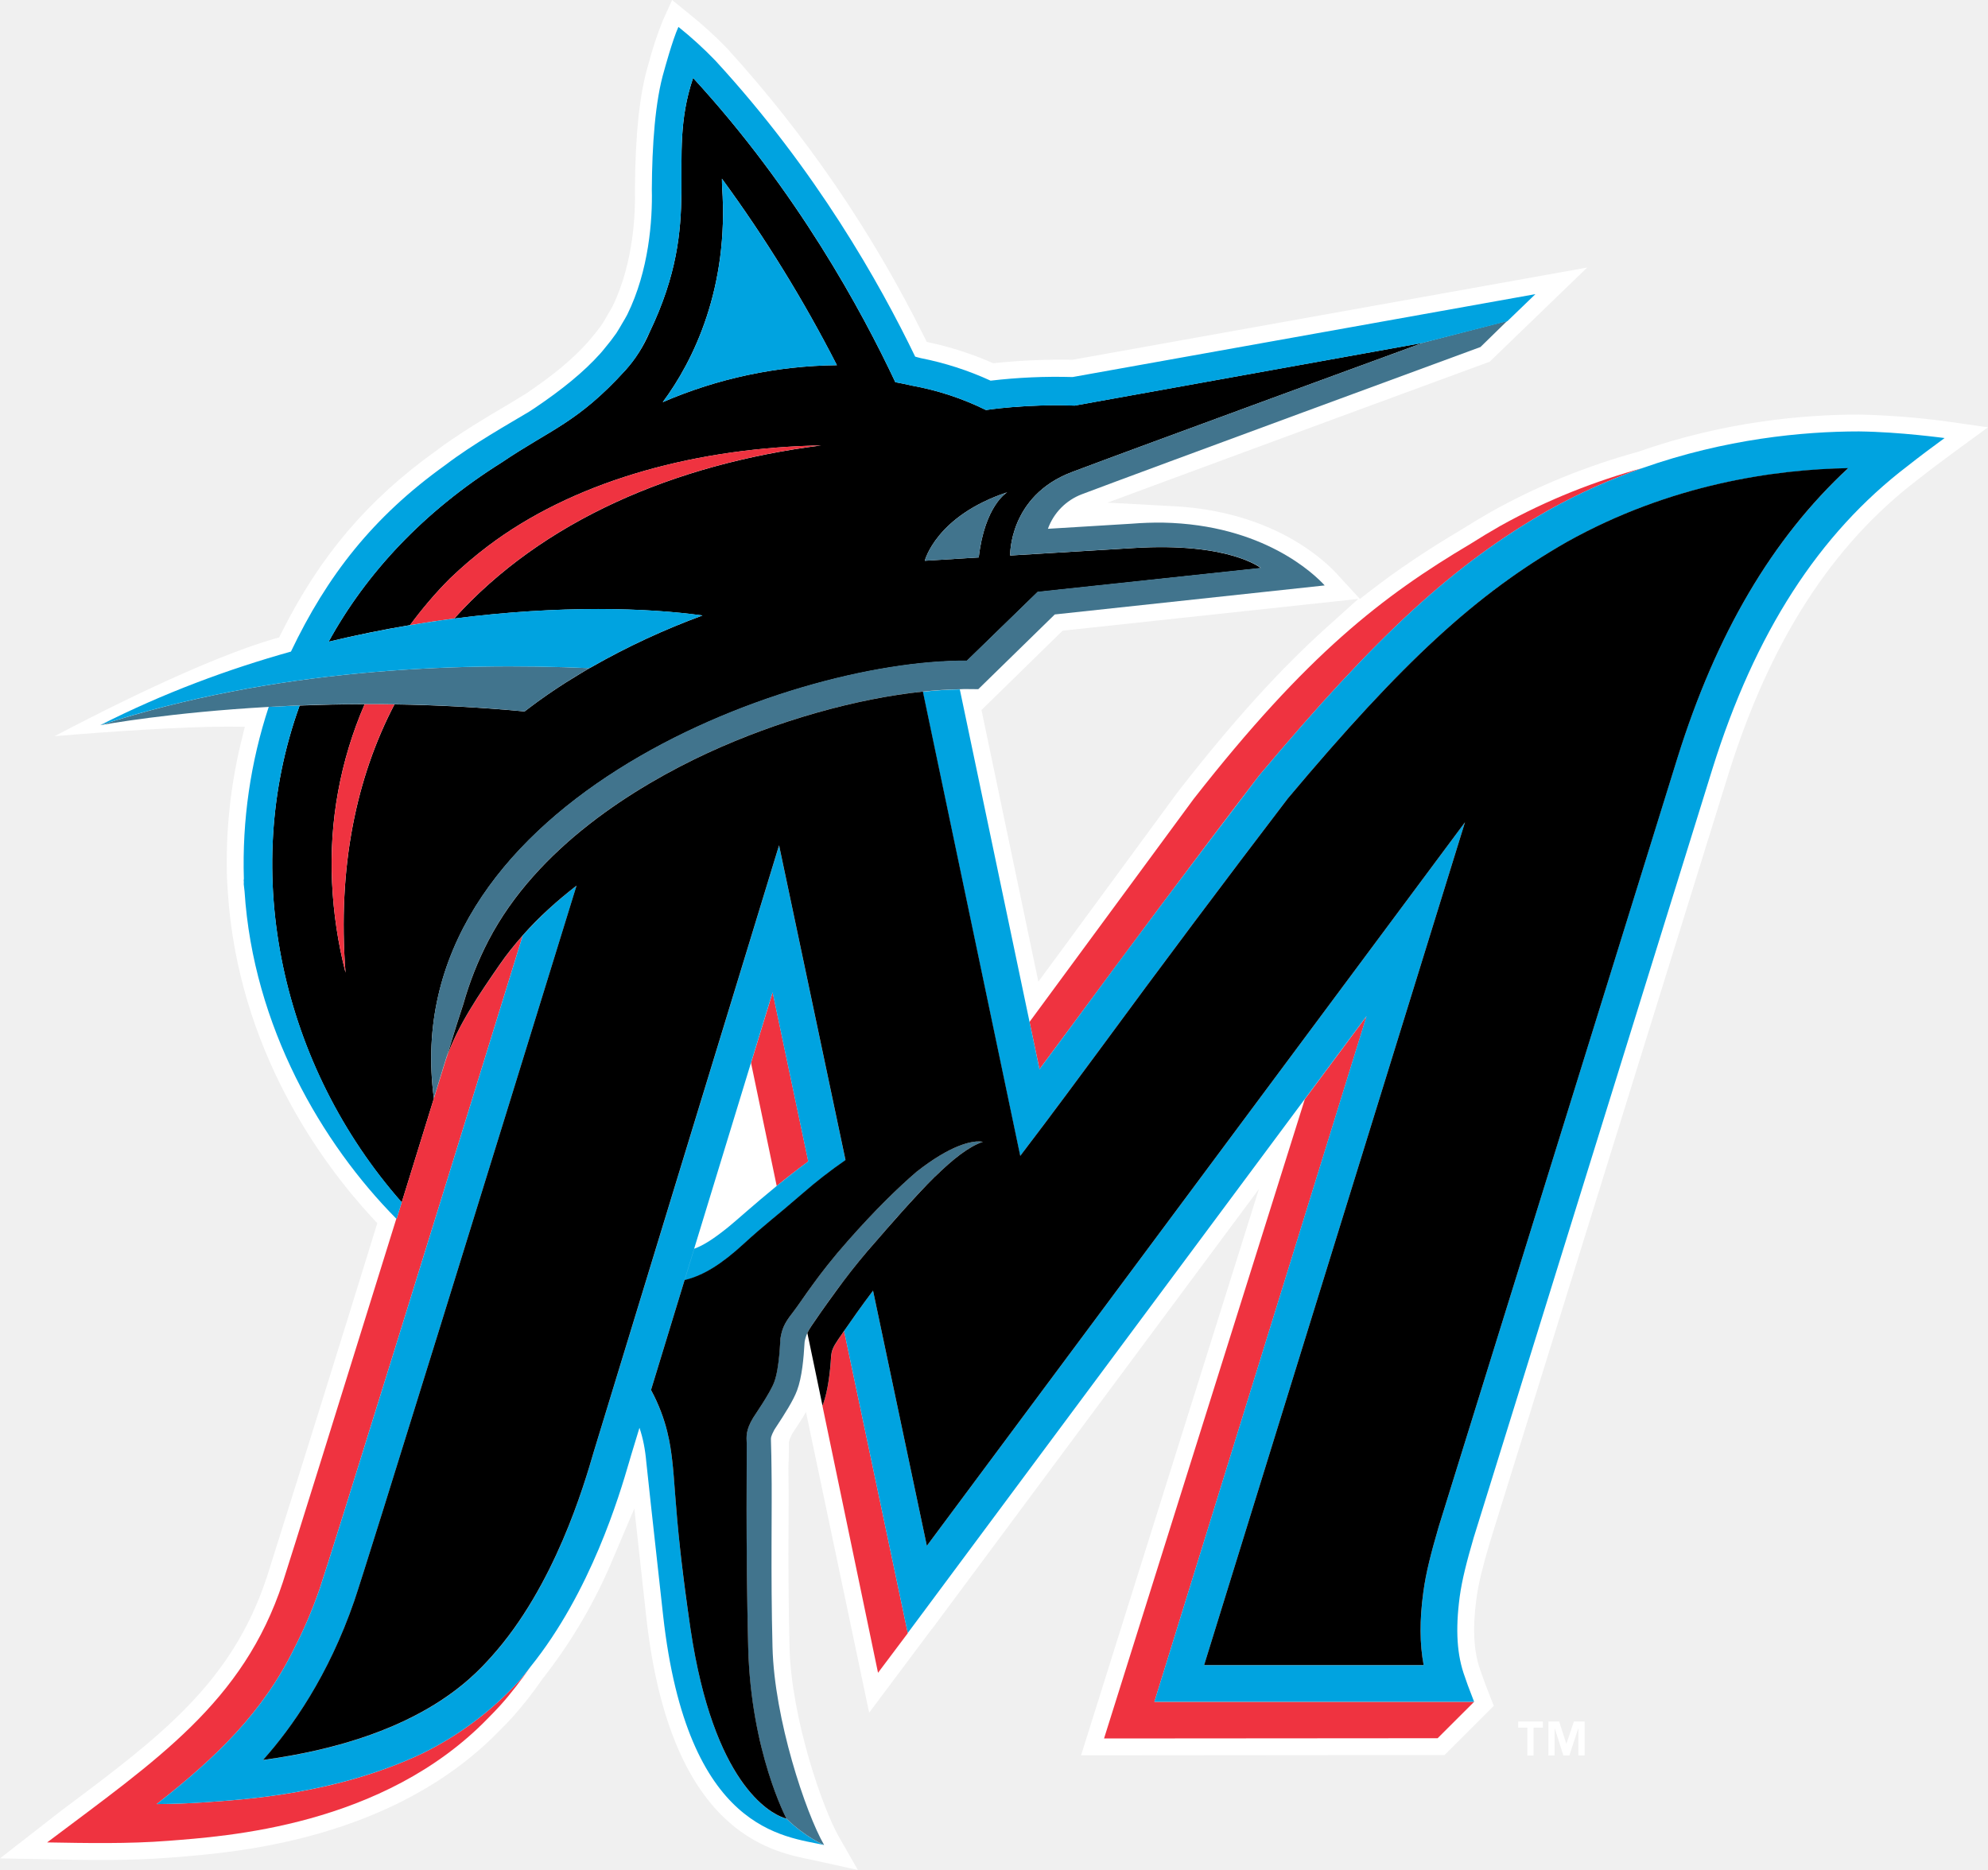
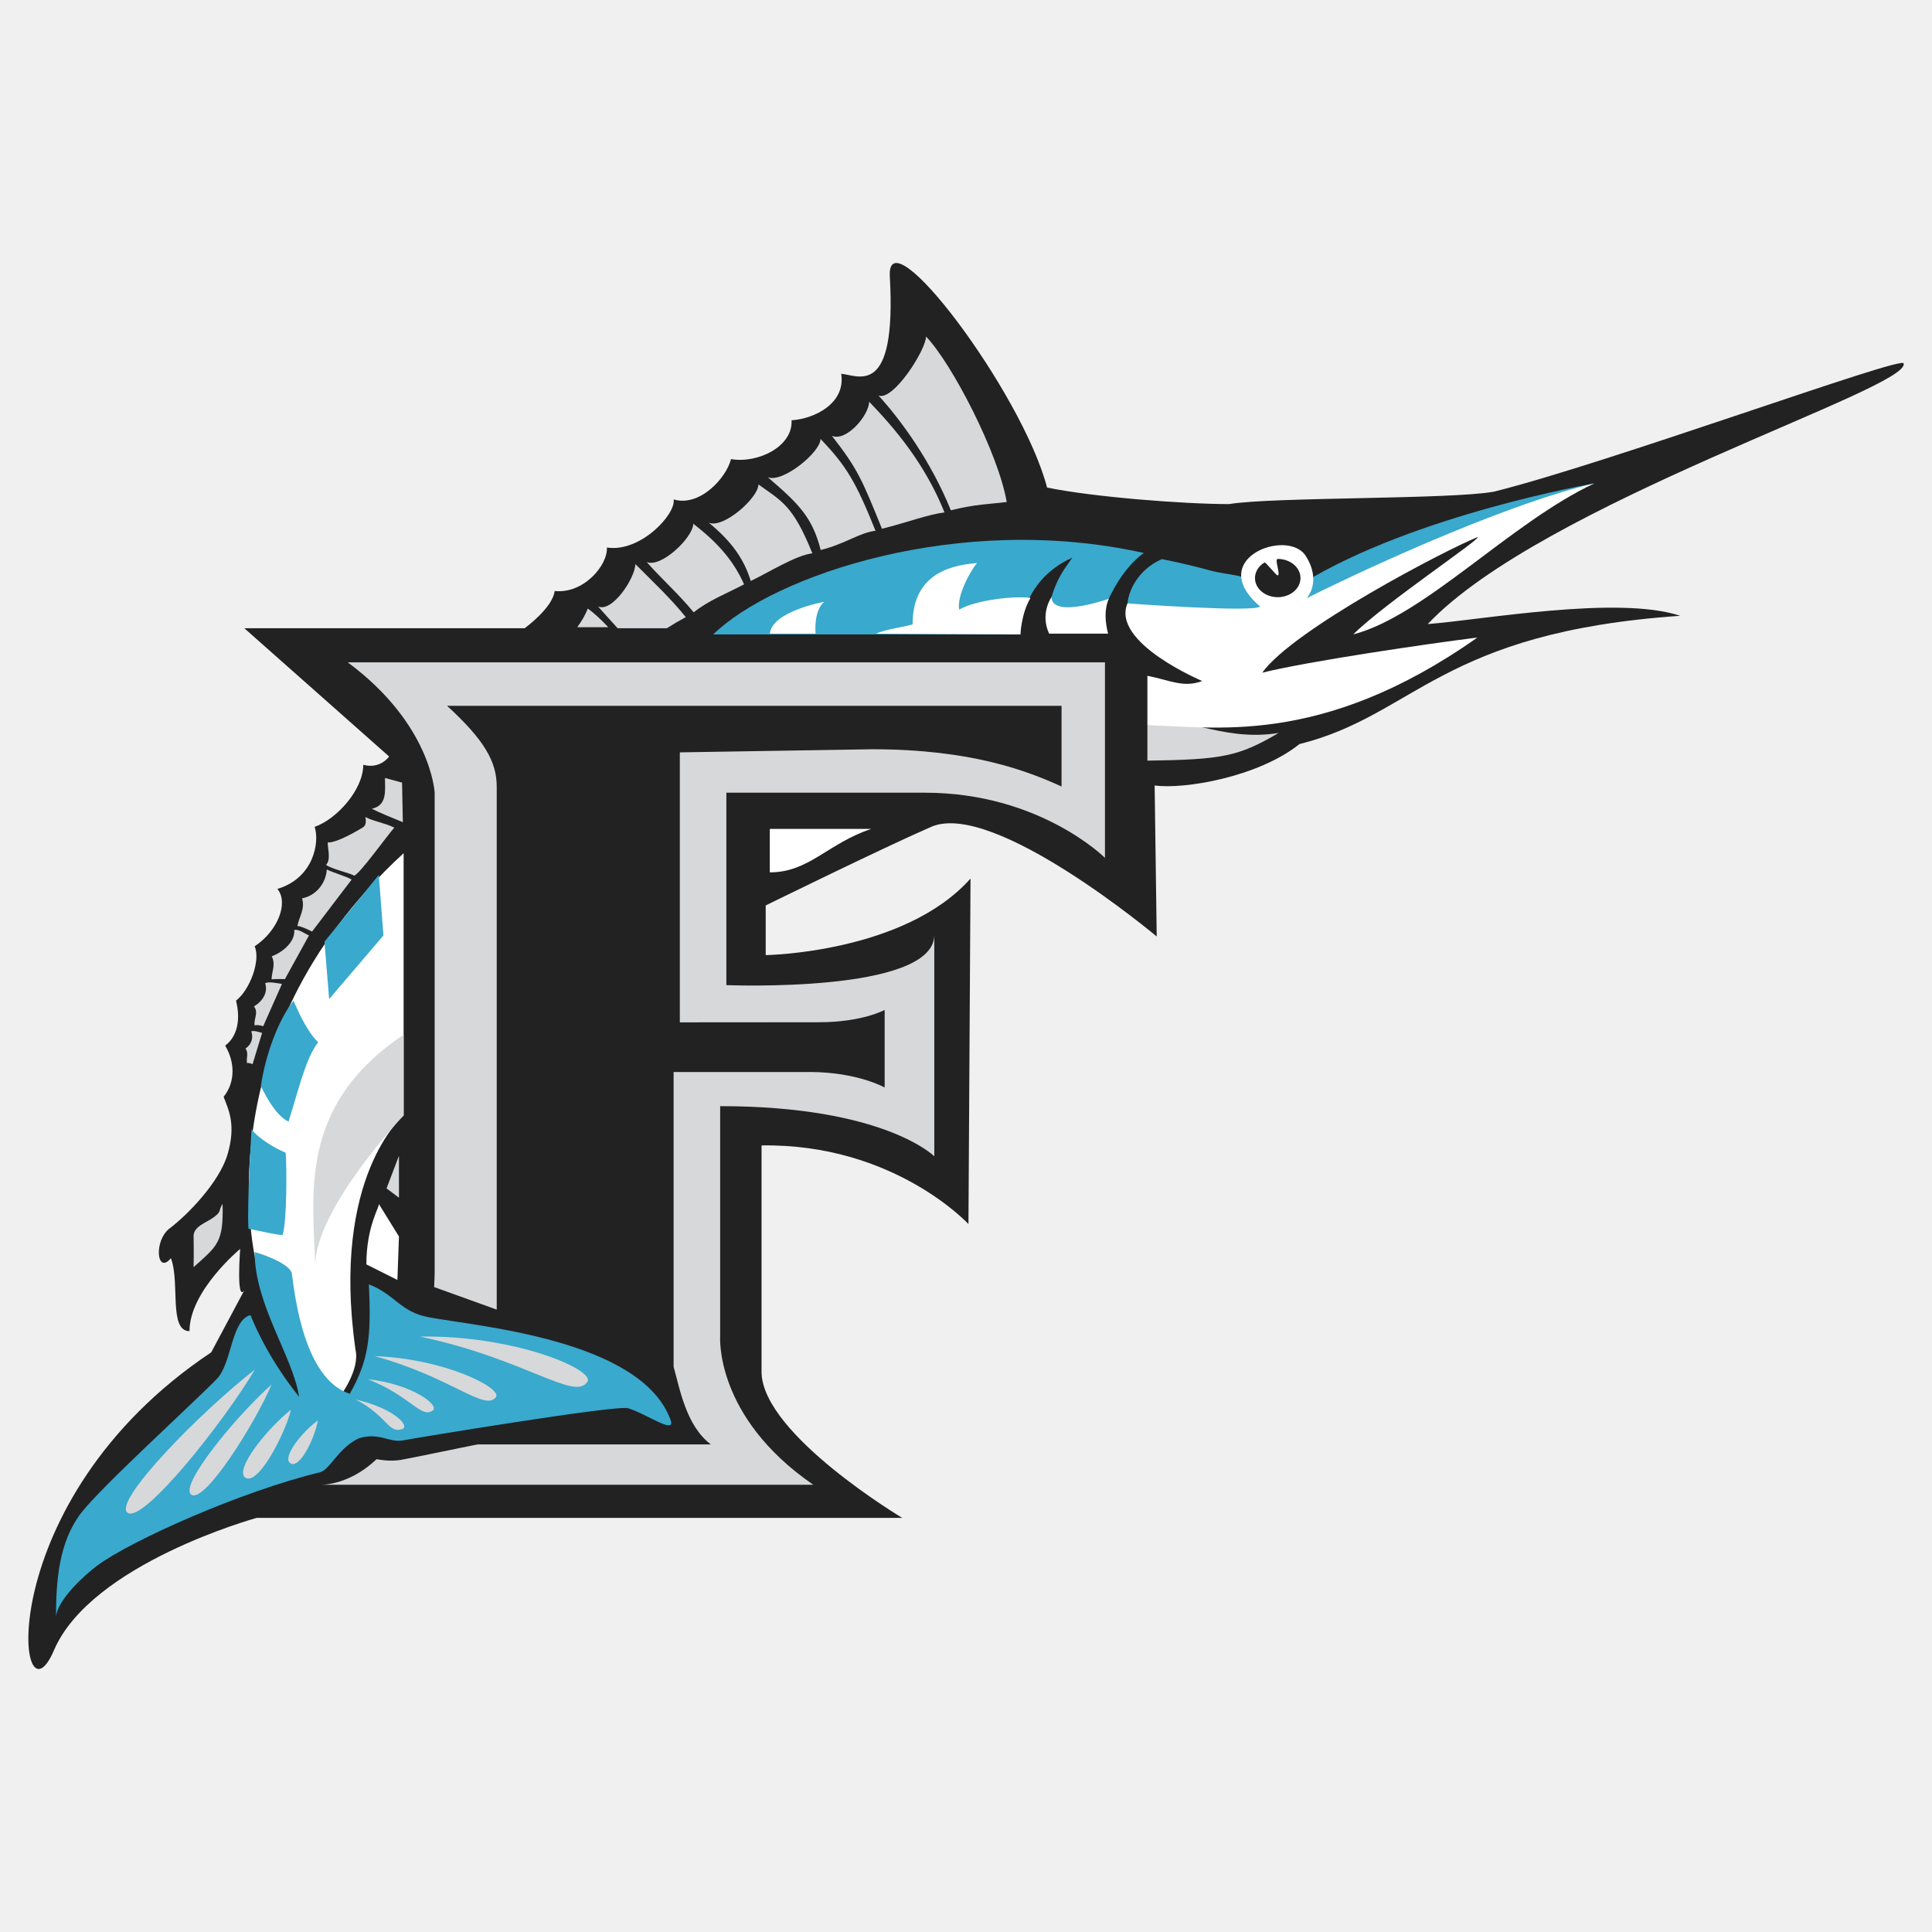
- <svg xmlns="http://www.w3.org/2000/svg" viewBox="0 0 31.841 29.955">
-   <path d="M30.724 7.677c.184-.146.39-.3.581-.44l.536-.392-.66-.094a12.686 12.686 0 0 0-1.404-.11c-.846 0-2.141.103-3.526.592-.849.234-1.639.557-2.364.963-.159.091-.316.185-.46.276-.577.342-1.047.658-1.484.997l-.162.125-.364-.396c-.213-.234-1.033-1.003-2.607-1.088l-1.072-.058 1.007-.373c1.709-.633 4.718-1.739 5.115-1.885l1.561-1.508-8.241 1.477c-.405-.007-.811.009-1.214.05l-.058.006-.053-.023a5.275 5.275 0 0 0-.909-.296l-.103-.023-.047-.095A20.187 20.187 0 0 0 11.644.773a6.382 6.382 0 0 0-.609-.553l-.27-.22-.145.319a5.863 5.863 0 0 0-.24.729c-.137.459-.205 1.111-.211 1.999.009.318-.01 1.15-.36 1.864l-.084.146a1.895 1.895 0 0 1-.073.123c-.054.08-.112.153-.164.214l-.071.085c-.243.272-.556.532-.987.823l-.282.172c-.349.206-.807.477-1.167.75-1.092.783-1.852 1.677-2.467 2.901l-.044.086-.092.026c-.806.237-2.029.781-3.504 1.556.863-.073 2.031-.152 2.767-.153l.28.002-.066.271a8.207 8.207 0 0 0-.22 2.141l.013.225c.163 2.544 1.516 4.363 2.308 5.222l.087.094-.038.123a986.398 986.398 0 0 1-1.73 5.543c-.561 1.7-1.703 2.555-3.285 3.738L0 29.77l.797.015c.628.012 1.279.024 1.926-.027l.072-.006c.96-.075 3.509-.273 5.216-2.039.071-.07.139-.141.204-.213.162-.181.319-.381.482-.616a8.218 8.218 0 0 0 1.13-1.936l.333-.783.192 1.746c.383 3.435 1.977 3.749 2.657 3.883l.731.161-.305-.533c-.261-.455-.762-1.9-.79-3.04a65.481 65.481 0 0 1-.015-1.982c.002-.346.002-.643-.002-.878l.008-.483.258-.491 1.027 4.888 1.003-1.34.002.001 5.238-7.05-2.849 9.072 5.822-.005.789-.788-.065-.163c-.096-.244-.113-.297-.144-.388-.113-.304-.135-.671-.071-1.157.033-.256.106-.534.213-.899l3.825-12.32c.665-2.126 1.659-3.671 3.04-4.722m-9.479 2.376c-.739.666-1.483 1.485-2.339 2.58l-.058.076-1.922 2.616-.295.4-.911-4.351 1.299-1.271 4.737-.509-.511.459z" fill="#fff" />
-   <path d="M12.69 22.196c-.063.173-.324.548-.337.571a.65.65 0 0 0-.1.261l.376.396c-.001-.035.005-.173.005-.185v-.09c-.002-.056.002-.079.058-.187a.328.328 0 0 1 .02-.031c.097-.146.19-.284.252-.417l-.19-.802a2.038 2.038 0 0 1-.084.484" fill="#fff" />
-   <path d="M18.159 8.779l-1.98.12s-.024-.954.99-1.337c1.013-.383 5.621-2.07 5.621-2.07l-4.534.817h-.001l-1.043.188c-.786-.028-1.42.071-1.42.071a4.513 4.513 0 0 0-1.181-.39c-.09-.02-.181-.04-.271-.056-.533-1.134-1.579-3.068-3.239-4.874-.452 1.336.185 2.232-.696 4.072-.095.224-.226.43-.388.611-.769.845-1.198.946-1.983 1.478-1.258.789-2.171 1.779-2.771 2.871.431-.104.866-.193 1.304-.266.194-.261.405-.513.641-.748.191-.183.393-.356.607-.518 1.332-1.006 3.19-1.547 5.197-1.609l.138-.003c-2.355.299-4.468 1.209-5.875 2.773 1.699-.22 3.125-.17 3.976-.049-.598.219-1.201.496-1.78.828l-.031.016-.128.076-.249.153c-.2.127-.395.262-.584.405l-.009.007a1.743 1.743 0 0 0-.068.052 26.37 26.37 0 0 0-2.084-.113c-.612 1.175-.913 2.6-.784 4.298a7.168 7.168 0 0 1-.216-1.441 6.425 6.425 0 0 1 .522-2.86c-.365.001-.711.009-1.041.022-.976 2.697-.28 5.785 1.635 7.959l.515-1.665c-.62-4.679 5.638-7.033 8.537-7.01l1.134-1.103 3.574-.383c0-.003-.511-.417-2.035-.322m-6.593-5.782c-.002-.022-.002-.078-.003-.134a22.007 22.007 0 0 1 1.841 2.987c-.96.01-1.908.211-2.789.592.494-.664 1.063-1.833.951-3.445m4.11 5.933l-.864.053s.18-.718 1.32-1.097c0-.001-.359.206-.456 1.044" />
-   <path d="M21.888 16.278l-.989 1.33-3.216 10.241 5.343-.004.584-.583h-5.121l3.399-10.984zm-4.743.181c.828-1.12 1.962-2.654 3.018-4.03l.008-.01c1.902-2.265 3.114-3.376 4.629-4.245a9.556 9.556 0 0 1 1.507-.676c-.735.203-1.509.497-2.285.931-.158.09-.311.183-.463.279-1.412.838-2.624 1.769-4.441 4.091L16.49 16.37l.159.758.496-.669m-2.361 9.374l.035-.048.028-.037.022-.03-.086.115h.001zm-1.853-4.475l.122.584-.122-.584zm.493.103c-.082.12-.102.18-.11.248l-.002.023c-.014.242-.051.548-.13.762a.16.16 0 0 1-.01.023l.891 4.28.477-.635-1.02-4.839c-.039.053-.072.103-.096.138m-6.671 6.633c-1.393.653-2.845.733-3.479.778-.255.017-.51.027-.765.028.952-.744 1.705-1.471 2.207-2.501.145-.281.282-.595.403-.945.18-.524 1.975-6.326 3.254-10.469-.131.15-.257.306-.37.47-.321.466-.671.968-.858 1.509-.013.036-.023.075-.035.112-.053.171-.105.343-.16.517-.17.553-.345 1.116-.515 1.665l-.083.268-.004-.004c-.939 3.023-1.711 5.497-1.818 5.824-.634 1.928-2.023 2.847-3.775 4.168.626.011 1.301.025 1.947-.026.896-.071 3.436-.226 5.121-1.97.065-.065.128-.131.191-.2.176-.196.333-.404.482-.617-.062.077-.12.158-.187.232a5.203 5.203 0 0 1-1.556 1.161m5.687-9.096c.155-.127.325-.26.506-.393l-.571-2.708-.346 1.13.411 1.971zm.806 1.882l.139-.192-.139.192m0 0c-.073.102-.136.194-.186.266l.186-.266" fill="#ef3340" />
-   <path d="M12.596 29.134a.29.29 0 0 1-.048-.014c-.219-.078-1.118-.544-1.487-3.021a31.62 31.62 0 0 1-.148-1.107l-.015-.132c-.083-.759-.091-1.14-.134-1.484-.025-.198-.071-.617-.337-1.107a.084.084 0 0 0 .005-.017l-.001-.001 1.597-5.225.346-1.129.571 2.708c-.182.134-.35.267-.506.394-.362.296-.642.551-.778.661-.227.182-.387.287-.542.344l-.154.504c.304-.072.596-.257.945-.578.355-.326.486-.411.945-.809.247-.214.476-.39.687-.534l-1.064-5.042-2.968 9.714c-.155.534-.627 2.158-1.639 3.282-.309.343-1.188 1.32-3.658 1.654.462-.517 1.047-1.348 1.461-2.548.2-.582 2.28-7.312 3.56-11.458-.311.238-.6.505-.861.797-1.279 4.143-3.074 9.945-3.254 10.469-.121.35-.259.664-.403.944-.502 1.03-1.255 1.757-2.207 2.501.253-.002.507-.01.765-.028.633-.045 2.086-.126 3.479-.778a5.203 5.203 0 0 0 1.556-1.161c.067-.074.125-.154.187-.232.968-1.201 1.425-2.748 1.58-3.279l.033-.113.133-.437c.057.167.092.347.11.554 0 0 .109 1.021.269 2.454.387 3.47 1.946 3.534 2.579 3.676 0 .001-.293-.12-.604-.422M29.774 6.911c-.903 0-2.141.12-3.467.587-.495.174-1 .392-1.507.676-1.515.868-2.727 1.979-4.629 4.245l-.008.01a276.146 276.146 0 0 0-3.018 4.03l-.496.67-.159-.758-1.117-5.327a6.19 6.19 0 0 0-.593.038l1.559 7.437.389-.514c.181-.239.493-.661.889-1.196.99-1.348 1.993-2.687 3.008-4.016 1.85-2.203 3.019-3.278 4.464-4.106 1.668-.934 3.345-1.165 4.511-1.185-1.216 1.126-2.114 2.653-2.735 4.642l-3.824 12.321c-.12.413-.203.731-.244 1.04-.06.448-.059.829.005 1.169h-3.516l4.178-13.502-8.619 11.591-.862-4.088c-.183.241-.35.481-.464.646l1.02 4.839 6.359-8.554.989-1.329-3.398 10.984h5.121c-.105-.269-.119-.315-.147-.397-.128-.344-.154-.751-.084-1.283.037-.272.113-.567.224-.948l3.824-12.316c.681-2.181 1.704-3.768 3.126-4.852.191-.151.398-.306.593-.448.001.002-.701-.098-1.372-.106" fill="#00a3e0" />
-   <path d="M12.93 21.353a.81.81 0 0 1 .067-.114l.063-.093.186-.266.139-.192c.159-.217.326-.43.499-.636l.284-.326.028-.033c.083-.095.164-.188.245-.277l.049-.055a10.867 10.867 0 0 1 .457-.485l.025-.026h.002c.283-.278.541-.483.767-.559-.016-.005-.034-.003-.051-.006-.123-.004-.447.042-1.012.487-.294.253-.656.606-1.096 1.101-.493.557-.722.941-.892 1.161-.127.163-.166.254-.191.407-.005.028-.016.471-.099.698-.064.173-.324.548-.337.571-.122.203-.108.302-.104.414.004.113-.018 1.609.024 3.274s.613 2.735.613 2.735l-.001-.001c.311.303.604.423.604.423-.298-.52-.797-2.018-.826-3.167-.031-1.2-.005-2.248-.016-2.864-.001-.135-.004-.27-.008-.405l-.001-.035c-.002-.056-.002-.073.054-.18.006-.01.011-.019.02-.031.144-.218.286-.441.344-.599.08-.214.106-.519.12-.762l.002-.023a.623.623 0 0 1 .042-.133v-.003z" fill="#41748d" />
-   <path d="M6.435 19.259C4.52 17.086 3.824 13.997 4.8 11.3c-.165.007-.331.015-.496.024a8.02 8.02 0 0 0-.398 2.754c0 .008-.003.015-.003.023l.002.025c.001.013-.002.026-.001.039l.013.114c.139 2.161 1.239 4.041 2.431 5.244l.004.004.083-.268" fill="#00a3e0" />
-   <path d="M22.776 5.493l-4.52.815 4.534-.816s-4.607 1.686-5.621 2.07c-1.013.383-.99 1.336-.99 1.336l1.98-.12c1.524-.096 2.035.319 2.035.319l-3.574.382-1.134 1.103c-2.899-.023-9.156 2.331-8.537 7.01l.159-.518.035-.112.011-.035.154-.499c.039-.12.076-.238.111-.342.101-.356.235-.697.403-1.019.777-1.497 2.355-2.469 3.499-3 1.125-.521 2.389-.877 3.458-.988.205-.022.405-.035.592-.038l.071-.003.227.002 1.225-1.197 4.323-.465c-.164-.179-.981-.974-2.592-1.006a5.457 5.457 0 0 0-.495.017l-1.346.082a.927.927 0 0 1 .545-.554c.999-.378 6.337-2.341 6.383-2.358l.428-.418-1.364.352z" fill="#41748d" />
-   <path d="M5.319 14.139c.021.489.095.971.215 1.441-.13-1.698.172-3.122.783-4.297a25.178 25.178 0 0 0-.476-.004 6.425 6.425 0 0 0-.522 2.86m7.831-7.004l-.138.003c-2.006.063-3.865.604-5.197 1.61a6.8 6.8 0 0 0-.607.518 6.622 6.622 0 0 0-.641.748c.24-.04.477-.076.708-.106 1.406-1.564 3.519-2.474 5.875-2.773" fill="#ef3340" />
-   <path d="M11.563 2.863c.001.056.001.112.003.134.112 1.612-.456 2.781-.951 3.445a7.22 7.22 0 0 1 2.79-.592 22.176 22.176 0 0 0-1.842-2.987" fill="#00a3e0" />
-   <path d="M14.812 8.983l.864-.053c.097-.838.456-1.044.456-1.044-1.141.379-1.32 1.097-1.32 1.097m-8.971 2.296c.855-.003 1.71.037 2.562.117l.068-.052.009-.007c.189-.143.384-.278.584-.405.082-.053.166-.103.249-.153l.128-.076c-2.158-.095-5.061.013-7.831.914.069-.013 1.113-.204 2.695-.293.511-.03 1.024-.045 1.536-.045" fill="#41748d" />
-   <path d="M9.44 10.703l.031-.016a11.789 11.789 0 0 1 1.78-.828c-.85-.121-2.277-.171-3.975.049a20.19 20.19 0 0 0-2.013.372c.601-1.092 1.513-2.081 2.772-2.871.785-.532 1.214-.633 1.982-1.477.199-.219.289-.405.388-.612.882-1.84.244-2.736.696-4.071 1.661 1.805 2.707 3.739 3.239 4.874.091.016.181.035.271.056.341.062.748.175 1.181.39 0 0 .634-.1 1.421-.071l1.043-.188 4.521-.815 1.366-.35.449-.433-7.413 1.328a9.005 9.005 0 0 0-1.313.058 4.983 4.983 0 0 0-1.118-.361c-.031-.006-.06-.017-.09-.024-.566-1.172-1.586-2.988-3.199-4.741a6.194 6.194 0 0 0-.593-.541c-.094.205-.228.699-.228.699-.146.488-.194 1.202-.198 1.904.012.489-.046 1.3-.393 2.005-.024.047-.052.092-.079.138-.031.053-.062.108-.096.16-.058.083-.12.163-.185.24-.024.028-.046.059-.072.086-.265.296-.609.575-1.05.873l-.092.06c-.32.192-.899.517-1.338.852-1.167.836-1.895 1.776-2.475 2.99-1.001.28-2.036.662-3.056 1.179l.004-.001c2.771-.9 5.673-1.008 7.832-.913" fill="#00a3e0" />
-   <path d="M13.311 21.731l.002-.023c.008-.068.028-.128.11-.248l.096-.139c.114-.166.282-.405.464-.646l.862 4.088 8.619-11.591-4.178 13.501h3.516c-.064-.34-.066-.72-.005-1.169.041-.309.124-.627.244-1.04l3.826-12.322c.621-1.99 1.519-3.516 2.735-4.643-1.167.02-2.843.252-4.511 1.185-1.445.828-2.615 1.904-4.464 4.106a267.272 267.272 0 0 0-3.008 4.016c-.396.535-.708.957-.889 1.196l-.389.514-1.559-7.437c-1.069.111-2.333.467-3.458.988-1.144.531-2.722 1.503-3.5 3a5.35 5.35 0 0 0-.403 1.019l-.111.342-.154.499-.012.035c.188-.541.537-1.043.858-1.509.113-.164.239-.32.37-.469.261-.295.554-.559.862-.797-1.279 4.146-3.36 10.876-3.56 11.458-.414 1.2-.999 2.031-1.461 2.548 2.47-.334 3.349-1.312 3.658-1.655 1.012-1.125 1.484-2.749 1.639-3.282.013-.048 2.968-9.715 2.968-9.715l1.064 5.042a7.7 7.7 0 0 0-.687.534c-.459.398-.59.484-.945.809-.349.321-.641.506-.945.579l-.533 1.745-.005.016c.266.49.312.91.337 1.108.042.345.05.726.134 1.484l.015.132.036.296.027.209c.024.184.052.382.084.602.37 2.477 1.269 2.943 1.488 3.021.031.011.047.014.048.015h.001s-.57-1.07-.613-2.735c-.042-1.665-.02-3.161-.024-3.274s-.018-.211.104-.414c.013-.023.274-.398.337-.571.084-.226.095-.669.099-.698.025-.153.063-.244.191-.407.17-.22.399-.604.892-1.16.439-.496.802-.849 1.096-1.102.565-.445.889-.491 1.012-.487.017.003.034.002.051.006-.226.076-.484.281-.767.559h-.002l-.025.026c-.06.059-.122.123-.184.189l-.062.066c-.088.094-.174.189-.26.285l-.245.277-.028.033-.284.326c-.174.206-.341.418-.499.637l-.139.192c-.073.102-.136.194-.186.266l-.063.092a.81.81 0 0 0-.067.114l.001.005.122.584.119.574.01-.023c.078-.214.114-.519.128-.762" />
-   <path d="M25.089 27.933h-.002l-.114-.355H24.8v.543h.1v-.433h.002l.138.433h.096l.142-.433h.002v.433h.1v-.543h-.172l-.119.355zm-.773-.258h.147v.447h.1v-.447h.148v-.097h-.395v.097z" fill="#fff" />
+ <svg xmlns="http://www.w3.org/2000/svg" width="2500" height="2500" viewBox="0 0 192.756 192.756">
+   <g fill-rule="evenodd" clip-rule="evenodd">
+     <path fill="#fff" fill-opacity="0" d="M0 0h192.756v192.756H0V0z" />
+     <path d="M90.015 151.438H25.613S9.1 155.979 5.384 164.649c-3.716 8.67-6.605-14.861 15.688-29.725l3.303-6.191c-.826 1.238-.413-4.129-.413-4.129s-5.057 4.18-5.057 8.205c-2.105 0-.929-4.955-1.858-7.277-1.394 1.703-1.754-1.754-.103-2.992s4.954-4.541 5.779-7.432c.826-2.889.104-4.334-.413-5.676 1.238-1.549 1.083-3.561.155-5.109 1.239-.928 1.548-2.631 1.083-4.488 1.393-1.084 2.477-4.026 1.858-5.419 2.322-1.548 3.406-4.334 2.271-5.728 3.612-1.084 4.231-4.645 3.715-6.193 2.219-.774 4.851-3.715 4.851-6.192 1.703.464 2.58-.826 2.58-.826L24.375 62.678h27.97s2.787-2.013 2.993-3.715c2.89.31 5.315-2.581 5.212-4.335 3.354.517 6.915-3.354 6.657-4.799 2.632.774 5.264-2.167 5.728-4.025 2.632.464 6.193-1.239 6.038-3.871 2.322-.154 5.418-1.703 4.954-4.644 1.703.155 5.538 2.479 4.851-9.702-.361-6.399 13.211 11.559 15.688 21.055 4.574.947 13.623 1.651 18.164 1.651 4.283-.721 22.078-.452 26.422-1.239 11.559-2.89 40.871-13.638 40.871-12.798.824 2.477-36.117 13.967-47.477 26.008 5.367-.413 18.99-2.89 25.184-.825-23.945 1.651-26.422 9.908-37.982 12.798-4.127 3.302-11.559 4.541-14.449 4.128l.207 15.068s-16.273-13.647-22.499-10.94c-4.748 2.064-16.513 7.844-16.513 7.844v4.954s13.829-.207 20.435-7.637l-.206 34.472s-7.431-8.051-20.642-7.846v22.707c.205 6.195 14.034 14.451 14.034 14.451z" fill="#222223" />
+     <path d="M34.696 66.084h75.548V85.59s-6.502-6.502-17.958-6.502H72.47v19.197s20.604.842 20.745-4.954v22.034s-4.954-5.004-21.364-5.004v22.912s-.619 8.049 9.289 14.861H31.91s10.837.619 11.456-21.055V79.088c-.001 0-.31-6.811-8.67-13.004z" fill="#d7d8d9" />
+     <path d="M70.922 144.109H42.436s6.502-2.477 7.122-13.314V78.469c0-2.477-1.238-4.645-4.954-8.05h61.307v8.05c-3.406-1.548-8.98-3.716-18.888-3.716l-19.196.31V102l13.878-.01c4.335 0 6.557-1.229 6.557-1.229v7.74s-2.698-1.533-7.431-1.547H67.206v29.414c.62 2.169 1.239 5.884 3.716 7.741z" fill="#222223" />
+     <path d="M19.312 126.424c2.378-2.131 2.998-2.439 2.895-6.324-.467.805-.083.725-.826 1.305-.79.615-2.167.928-2.064 2.064 0 0 .032 1.742-.005 2.955zM114.477 72.38c2.283 0 3.355-.285 5.572.207 2.004.444 4.541 1.032 7.525.539-3.994 2.341-5.564 2.66-13.098 2.764v-3.51h.001z" fill="#d7d8d9" />
+     <path d="M112.516 60.82c-.23-1.352.824-3.922 3.402-5.036 1.551.289 3.82.855 4.75 1.114 2.033.565 3.545.292 5.16 1.652.498.418 1.037 1.263 1.316 1.878.605 1.333-9.217 1.341-11.74 1.218l-2.888-.826zM130.061 58.137c11.146-6.812 29.002-9.908 29.002-9.908S133.26 58.55 131.195 60.924c-2.064 2.373-1.134-2.787-1.134-2.787z" fill="#39a9cd" />
+     <path d="M112.488 60.201s12.617.929 13.236.31c-5.572-4.748 2.748-7.86 4.541-5.057 1.652 2.58.104 4.231.104 4.231 7.432-3.716 20.643-9.599 28.693-11.456-8.361 3.922-16.928 13.211-24.049 15.068 3.098-3.096 13.004-9.701 12.385-9.701-3.096 1.238-18.371 9.185-21.467 13.52 4.541-1.135 16.514-2.889 21.467-3.509-15.791 11.146-26.73 8.773-32.922 8.773v-4.955c2.166.413 3.611 1.239 5.469.517 0 0-9.107-3.818-7.457-7.741z" fill="#fff" />
+     <path d="M129.75 57.673c0 1.054-1.016 1.909-2.27 1.909s-2.271-.855-2.271-1.909c0-.643.377-1.211.957-1.557.1-.06 1.201 1.345 1.314 1.299.301-.123-.357-1.651 0-1.651 1.254-.001 2.27.854 2.27 1.909z" fill="#222223" />
+     <path d="M94.866 50.913c2.476-.619 3.923-.62 5.574-.826-.826-4.851-5.47-13.83-8.051-16.513 0 1.342-3.302 6.502-4.747 5.883 2.27 2.476 5.263 6.605 7.224 11.456zM87.993 52.756c2.477-.619 4.589-1.427 6.24-1.633-1.947-4.855-4.94-8.364-7.52-11.047 0 1.341-2.271 4.025-3.716 3.406 2.58 3.302 3.034 4.423 4.996 9.274zM81.88 54.875c2.477-.619 3.819-1.714 5.47-1.92-1.947-4.854-2.908-6.48-5.488-9.163 0 1.341-3.819 4.438-5.264 3.819 2.993 2.579 4.439 3.921 5.282 7.264z" fill="#d7d8d9" />
+     <path d="M74.904 57.964c1.942-.937 4.494-2.554 6.144-2.76-1.947-4.855-3.108-5.221-5.379-6.872 0 1.341-3.51 4.438-4.954 3.818 2.271 1.859 3.509 3.613 4.189 5.814zM69.208 61.094c1.508-1.203 3.27-1.868 5.027-2.792-.939-2.126-2.384-3.984-5.068-6.048 0 1.341-3.2 4.438-4.645 3.819 1.446 1.651 3.2 3.199 4.686 5.021zM66.534 62.678a26.875 26.875 0 0 1 1.888-1.105c-1.423-1.785-3.28-3.54-5.035-5.294 0 1.341-2.271 4.851-3.716 4.231.746.853 1.344 1.496 1.952 2.167h4.911v.001zM60.686 62.575c-.662-.702-1.401-1.414-2.046-1.857-.241.643-.623 1.282-1.048 1.857h3.094z" fill="#d7d8d9" />
+     <path d="M22.098 134.273c-.312 1.053 11.067 12.436 17.861 11.385 1.722-.268 20.743-4.389 22.477-4.256.562.178 1.289.537 1.936.859 1.473.732 2.445 1.217 3.156.576.226-.203.557-.672.239-1.529-2.769-7.445-10.14-9.172-16.971-10.203l-7.741-2.787c-1.358-.261-20.435 4.203-20.957 5.955z" fill="#222223" />
+     <path d="M40.269 85.126v26.163s-7.276 6.037-4.8 23.377c.465 2.012-1.548 4.645-1.548 4.645-4.077.051-8.36-13.314-8.36-13.314s-5.728-22.14 14.708-40.871zM104.67 63.22h5.883c-.281-1.094-.412-2.394.078-3.483-1.725-.541-3.869-.619-5.729-.155 0 0-1.16 1.626-.232 3.638z" fill="#fff" />
+     <path d="M71.154 63.297h30.653s-.154-5.264 5.186-7.663c-1.006 1.394-1.547 2.167-2.09 3.948.078 2.167 5.729.155 5.729.155s1.238-2.941 3.484-4.567c-18.424-4.103-36.924 2.245-42.962 8.127z" fill="#39a9cd" />
+     <path d="M76.804 63.22h4.567s-.232-2.245.852-3.174c0 0-5.186.929-5.419 3.174zM87.41 63.22l14.397.077s.078-2.09 1.006-3.638c-1.393-.232-5.34.155-7.121 1.161-.232-1.393 1.083-3.792 1.781-4.644-3.097.232-6.425 1.393-6.425 6.115-.62.232-2.632.465-3.638.929zM76.804 82.701v4.335c3.923 0 5.78-2.89 10.115-4.335H76.804z" fill="#fff" />
+     <path d="M24.994 131.209c-1.929.482-1.859 4.805-3.349 6.354-2.143 2.227-11.602 10.816-13.578 13.422-2.187 2.883-2.481 6.697-2.478 10.361.097-1.709 2.883-4.238 4.129-5.16 3.361-2.492 14.449-7.432 22.189-9.289 1.021-.244 1.858-2.477 3.922-3.406 2.064-.619 3.003.504 4.438.207.752-.158 21.246-3.551 22.396-3.199 1.856.566 4.821 2.719 4.231 1.135-2.993-8.051-19.461-9.312-24.151-10.219-2.831-.547-3.261-2.219-5.944-3.281.268 5.346-.042 7.617-1.899 10.92-4.541-1.445-5.47-9.701-5.779-11.973-.106-.779-2.003-1.672-3.716-2.168 0 5.264 3.818 10.424 4.438 14.449-3.404-4.231-4.849-8.153-4.849-8.153z" fill="#39a9cd" />
+     <path d="M36.553 126.15l3.096 1.549.155-4.334s-2.01-3.246-2.012-3.252c.138.223-1.239 2.168-1.239 6.037z" fill="#fff" />
+     <path fill="#d7d8d9" d="M39.804 119.494v-4.18l-1.238 3.252 1.238.928zM40.269 103.238v8.051s-8.825 9.289-8.825 15.018c-.154-6.813-1.858-15.946 8.825-23.069z" />
+     <path fill="#39a9cd" d="M32.373 93.95l.465 5.728 5.418-6.347-.464-6.038-5.419 6.657zM28.79 111.896c1.106-3.549 1.733-6.322 2.953-7.906-1.072-1.061-1.842-2.742-2.466-4.156-1.548 2.012-2.787 5.418-3.251 8.514 0 0 1.331 2.961 2.764 3.548zM25.097 112.684c.712.908 2.306 1.873 3.406 2.322.109 1.234.135 6.918-.31 8.205-.619 0-1.858-.311-3.406-.621-.155-2.477.31-9.906.31-9.906z" />
+     <path d="M38.411 77.618c0 1.297.233 2.734-1.317 3.073.908.451 1.782.797 3.098 1.339l-.078-3.948-1.703-.464zM32.695 84.052c-.01.601.347 1.729-.167 2.235.51.41 2.721.911 2.787 1.084.511-.079 3.258-3.936 4.025-4.799-.929-.464-2.213-.662-2.891-1.068-.026-.032-.024-.034.006-.006.024.197.176.841-.289 1.074 0 0-2.471 1.542-3.471 1.48zM31.135 92.944s-1.018-.542-1.461-.556c.159-.924.789-1.688.462-2.759 1.375-.261 2.38-1.488 2.469-2.878.619.31 2.033.714 2.477 1.006l-3.947 5.187zM28.425 97.689s-.954-.033-1.328.02c.008-.771.434-1.479.014-2.3 1.122-.406 2.358-1.481 2.244-2.619.421-.128 1.057.367 1.471.542l-2.401 4.357zM26.258 102.387s-.534-.191-.852-.076c-.119-.633.43-1.307-.071-1.898.913-.551 1.409-1.41 1.124-2.32.346-.188 1.283.012 1.673.074l-1.874 4.22zM25.197 106.178s-.353-.18-.549-.109c-.112-.49.198-.975-.156-1.455.552-.371.818-.998.583-1.713.21-.123.821.084 1.074.154l-.952 3.123zM25.423 136.648c-5.456 4.25-14.071 13.053-12.729 14.252 1.461 1.305 9.744-9.17 12.729-14.252zM29.038 140.645c-2.406 1.891-5.695 6.018-4.556 6.783 1.24.832 3.911-4.24 4.556-6.783zM27.097 138.129c-3.688 3.305-9.228 10.105-8.02 10.986 1.315.959 6.372-7.095 8.02-10.986zM31.715 141.717c-1.579 1.135-3.619 3.711-2.745 4.273.95.614 2.477-2.619 2.745-4.273zM41.894 133.35c10.604 2.246 15.481 6.502 16.72 4.49.732-1.188-7.276-4.645-16.72-4.49zM37.384 135.301c7.724 2.135 11.001 5.566 12.098 4.086.647-.873-5.036-3.825-12.098-4.086zM36.706 137.607c4.283 1.684 5.329 3.982 6.48 3.105.681-.517-2.05-2.622-6.48-3.105zM35.506 139.637c3.203 1.691 3.22 3.418 4.62 2.945.828-.279-.796-2.074-4.62-2.945z" fill="#d7d8d9" />
+   </g>
</svg>
